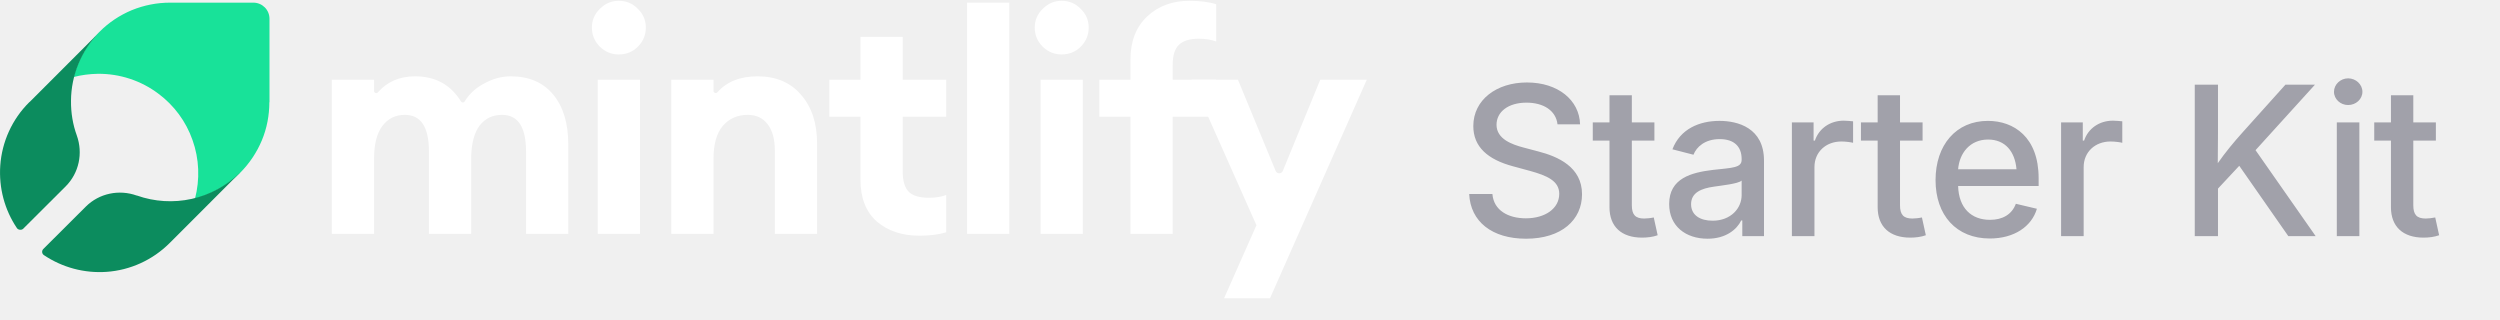
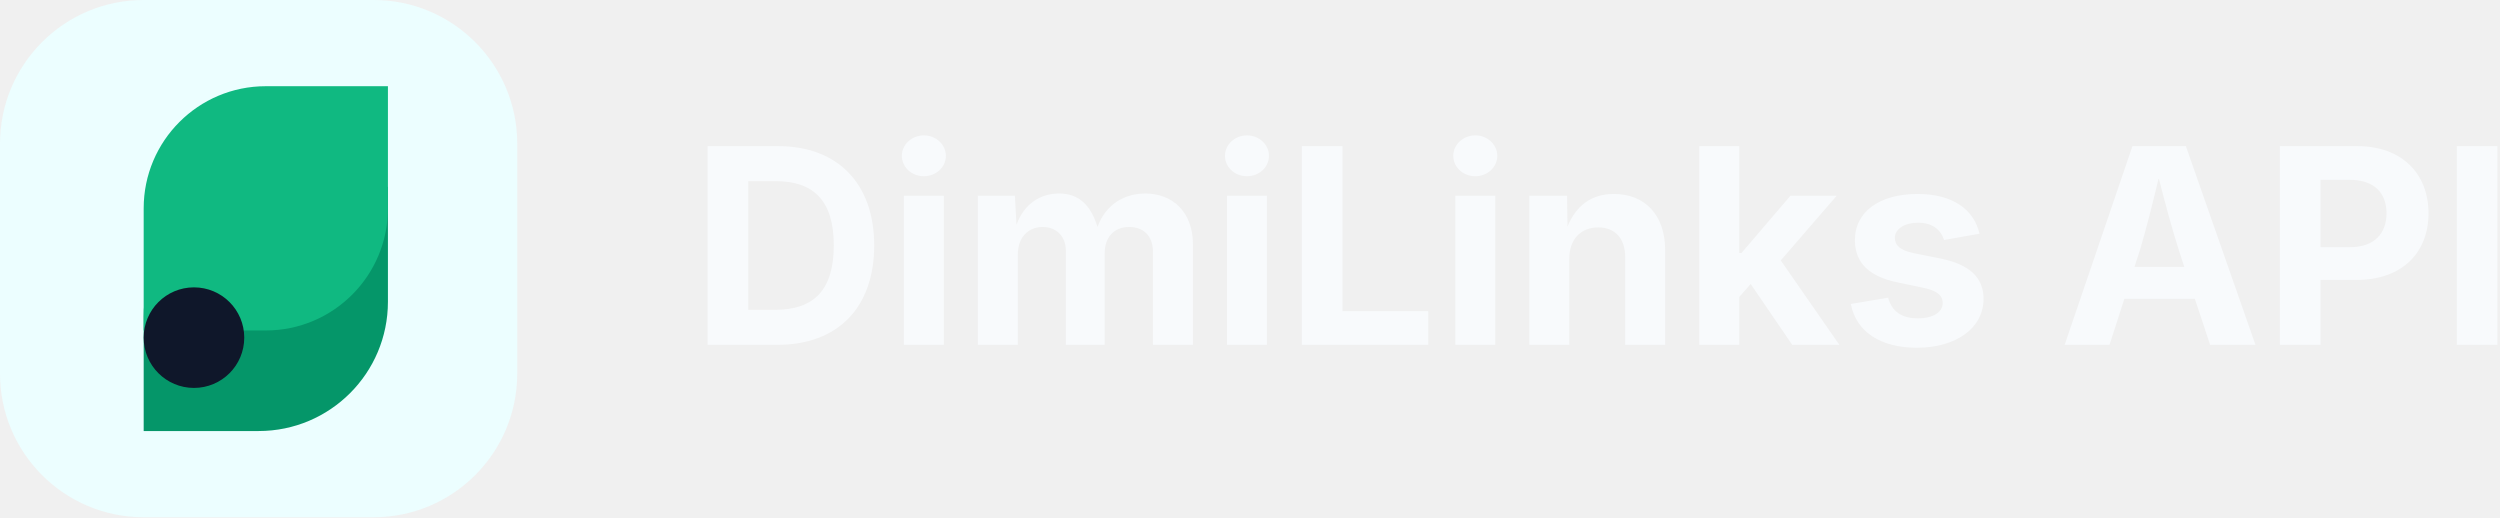
- <svg xmlns="http://www.w3.org/2000/svg" width="180" height="23" viewBox="0 0 180 23" fill="none">
-   <path d="M91.44 21.476H88.133L90.464 16.216L85.802 5.74H89.132L91.847 12.307C91.943 12.536 92.268 12.536 92.362 12.306L95.058 5.74H98.409L91.44 21.476Z" fill="white" />
-   <path d="M81.393 16.837V8.403H79.152V5.74H81.393V4.297C81.393 2.98 81.792 1.944 82.592 1.19C83.391 0.435 84.404 0.058 85.633 0.058C86.387 0.058 87.031 0.139 87.564 0.302V2.988C87.208 2.854 86.794 2.788 86.32 2.788C85.655 2.788 85.174 2.936 84.878 3.232C84.582 3.513 84.434 3.994 84.434 4.674V5.74H87.564V8.403H84.434V16.837H81.393Z" fill="white" />
-   <path d="M76.433 3.92C75.915 3.92 75.463 3.735 75.079 3.365C74.694 2.98 74.502 2.521 74.502 1.989C74.502 1.456 74.694 1.005 75.079 0.635C75.463 0.25 75.915 0.058 76.433 0.058C76.98 0.058 77.438 0.25 77.809 0.635C78.193 1.005 78.386 1.456 78.386 1.989C78.386 2.521 78.193 2.98 77.809 3.365C77.438 3.735 76.98 3.92 76.433 3.92ZM74.924 16.837V5.74H77.964V16.837H74.924Z" fill="white" />
-   <path d="M69.628 16.837V0.191H72.669V16.837H69.628Z" fill="white" />
-   <path d="M66.194 16.97C64.951 16.97 63.93 16.63 63.131 15.949C62.347 15.254 61.955 14.255 61.955 12.953V8.403H59.713V5.74H61.955V2.655H64.995V5.74H68.125V8.403H64.995V12.354C64.995 13.034 65.143 13.523 65.439 13.819C65.735 14.1 66.216 14.24 66.882 14.24C67.355 14.24 67.769 14.174 68.125 14.04V16.726C67.592 16.889 66.948 16.97 66.194 16.97Z" fill="white" />
-   <path d="M48.332 16.837V5.74H51.373V6.551C51.373 6.688 51.559 6.748 51.65 6.646C52.328 5.879 53.293 5.495 54.546 5.495C55.878 5.495 56.921 5.939 57.676 6.827C58.445 7.7 58.83 8.869 58.83 10.334V16.837H55.789V10.844C55.789 10.03 55.619 9.402 55.279 8.958C54.939 8.499 54.458 8.27 53.836 8.27C53.096 8.27 52.497 8.536 52.038 9.069C51.594 9.601 51.373 10.386 51.373 11.421V16.837H48.332Z" fill="white" />
-   <path d="M44.547 3.92C44.029 3.92 43.578 3.735 43.193 3.365C42.809 2.98 42.616 2.521 42.616 1.989C42.616 1.456 42.809 1.005 43.193 0.635C43.578 0.25 44.029 0.058 44.547 0.058C45.095 0.058 45.553 0.25 45.923 0.635C46.308 1.005 46.5 1.456 46.5 1.989C46.5 2.521 46.308 2.98 45.923 3.365C45.553 3.735 45.095 3.92 44.547 3.92ZM43.038 16.837V5.74H46.079V16.837H43.038Z" fill="white" />
-   <path d="M37.875 16.837V10.911C37.875 9.15 37.298 8.27 36.144 8.27C35.478 8.27 34.945 8.521 34.546 9.024C34.161 9.527 33.954 10.275 33.924 11.266V16.837H30.884V10.911C30.884 9.15 30.306 8.27 29.152 8.27C28.472 8.27 27.932 8.536 27.532 9.069C27.133 9.601 26.933 10.386 26.933 11.421V16.837H23.892V5.74H26.933V6.559C26.933 6.695 27.116 6.755 27.206 6.652C27.878 5.881 28.771 5.495 29.885 5.495C31.349 5.495 32.452 6.1 33.193 7.309C33.252 7.404 33.395 7.403 33.454 7.307C33.774 6.78 34.219 6.361 34.79 6.05C35.441 5.68 36.099 5.495 36.765 5.495C38.082 5.495 39.103 5.932 39.828 6.805C40.553 7.678 40.916 8.876 40.916 10.4V16.837H37.875Z" fill="white" />
-   <path d="M19.403 7.362V1.35C19.403 0.705 18.879 0.191 18.244 0.191H12.235C11.291 0.191 10.357 0.378 9.487 0.733C8.618 1.098 7.824 1.621 7.16 2.295L7.114 2.341C6.235 3.23 5.609 4.333 5.291 5.548C5.861 5.399 6.45 5.324 7.039 5.314C8.609 5.296 10.151 5.801 11.403 6.745C12.534 7.586 13.394 8.746 13.861 10.083C14.347 11.438 14.403 12.916 14.039 14.309C15.244 13.991 16.356 13.364 17.244 12.486L17.291 12.439C17.954 11.775 18.487 10.98 18.851 10.111C19.216 9.241 19.393 8.306 19.393 7.362H19.403Z" fill="#18E299" />
-   <path d="M5.112 7.26C5.121 5.416 5.857 3.646 7.151 2.324L2.151 7.326C2.133 7.344 2.114 7.354 2.095 7.372C0.876 8.583 0.14 10.204 0.019 11.918C-0.092 13.52 0.327 15.103 1.22 16.426C1.306 16.552 1.537 16.593 1.667 16.472L4.73 13.417C5.689 12.458 5.987 11.033 5.531 9.757C5.242 8.965 5.103 8.117 5.112 7.26Z" fill="#0C8C5E" />
-   <path d="M17.262 12.44C16.303 13.38 15.102 14.032 13.799 14.321C12.486 14.61 11.127 14.526 9.861 14.079C9.861 14.079 9.851 14.079 9.842 14.079C8.567 13.622 7.142 13.921 6.183 14.871L3.12 17.926C2.99 18.056 3.009 18.27 3.167 18.373C4.489 19.258 6.072 19.686 7.673 19.574C9.386 19.453 10.997 18.717 12.216 17.497L12.263 17.451L17.262 12.449V12.44Z" fill="#0C8C5E" />
-   <text x="105" y="17" font-family="Inter, ui-sans-serif, system-ui, -apple-system, sans-serif" font-size="15" font-weight="500" fill="#A1A1AA" letter-spacing="-0.01em">Starter Kit</text>
+ <svg xmlns="http://www.w3.org/2000/svg" width="174" height="36" viewBox="0 0 174 36" fill="none">
+   <rect width="36" height="36" rx="10" fill="#ECFEFF" />
+   <path d="M10 22C10 17.029 14.029 13 19 13H27V21C27 25.971 22.971 30 18 30H10V22Z" fill="#059669" />
+   <path d="M10 14.5C10 9.806 13.806 6 18.5 6H27V14.5C27 19.194 23.194 23 18.5 23H10V14.5Z" fill="#10B981" />
+   <circle cx="13.5" cy="23.5" r="3.5" fill="#0F172A" />
+   <text x="48" y="24" font-family="Inter, ui-sans-serif, system-ui, -apple-system, BlinkMacSystemFont, Segoe UI, sans-serif" font-size="19" font-weight="700" fill="#F8FAFC">DimiLinks API</text>
</svg>
